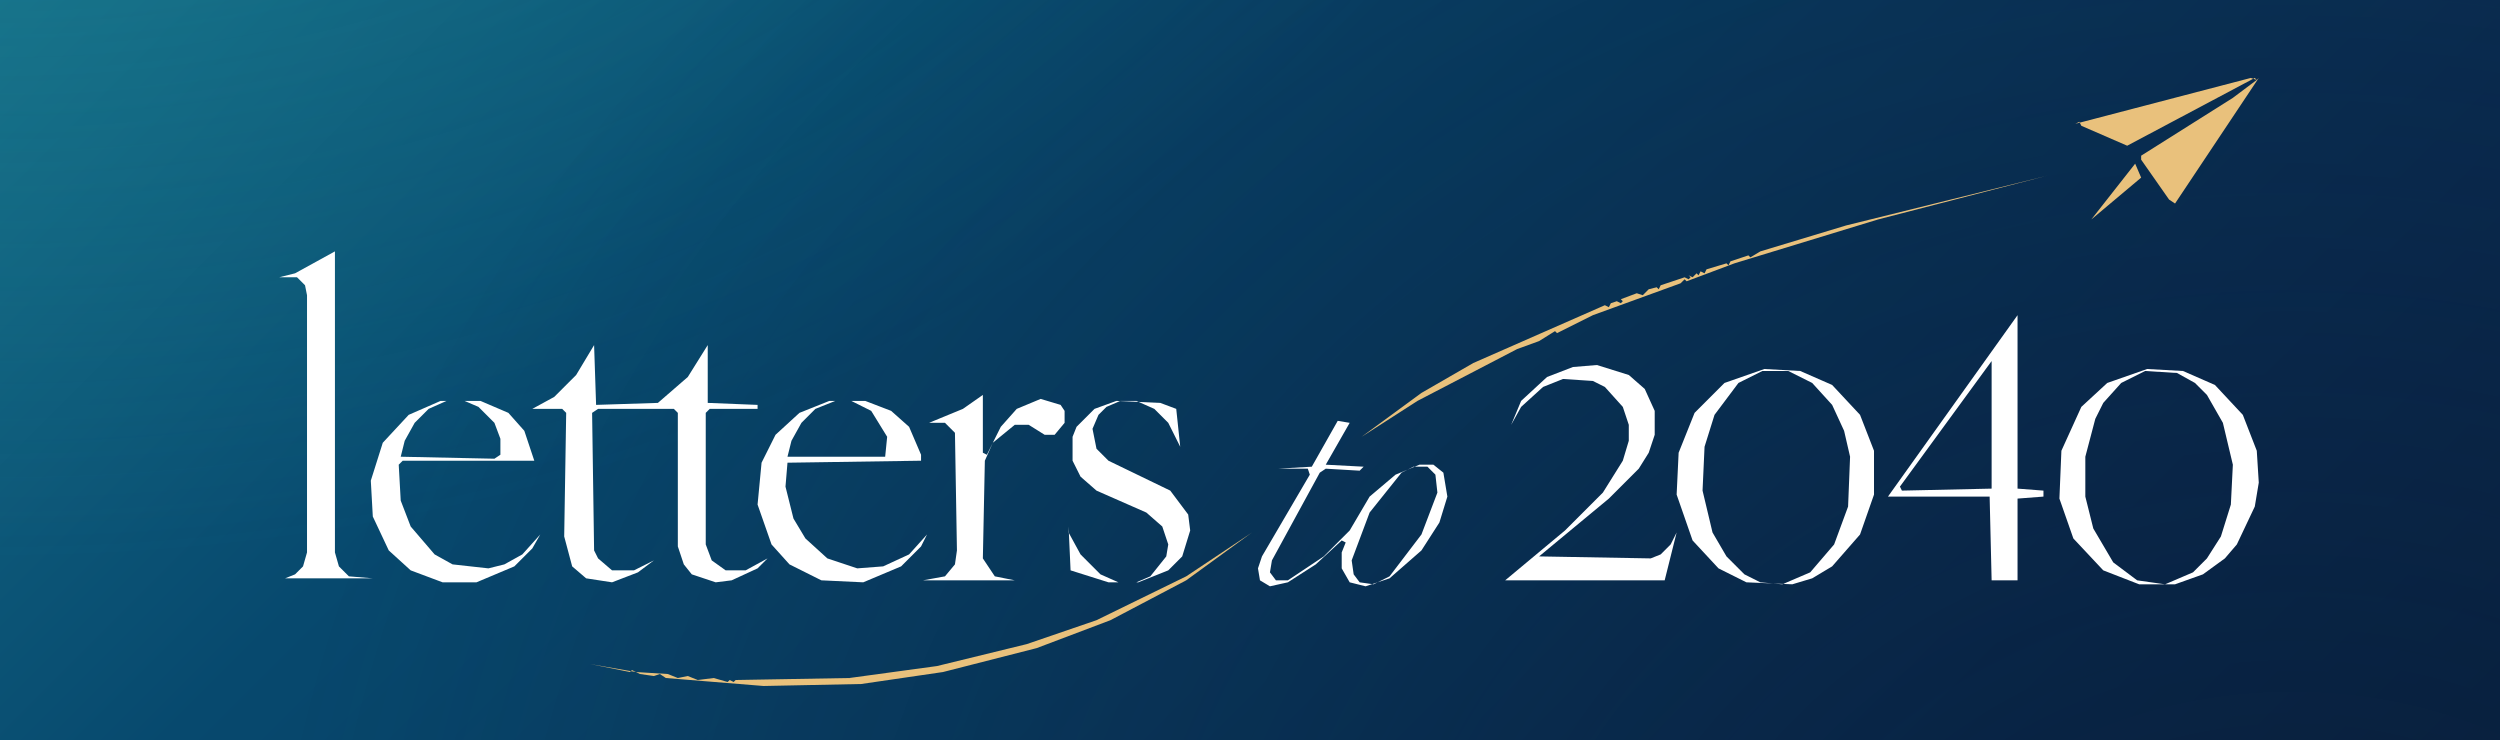
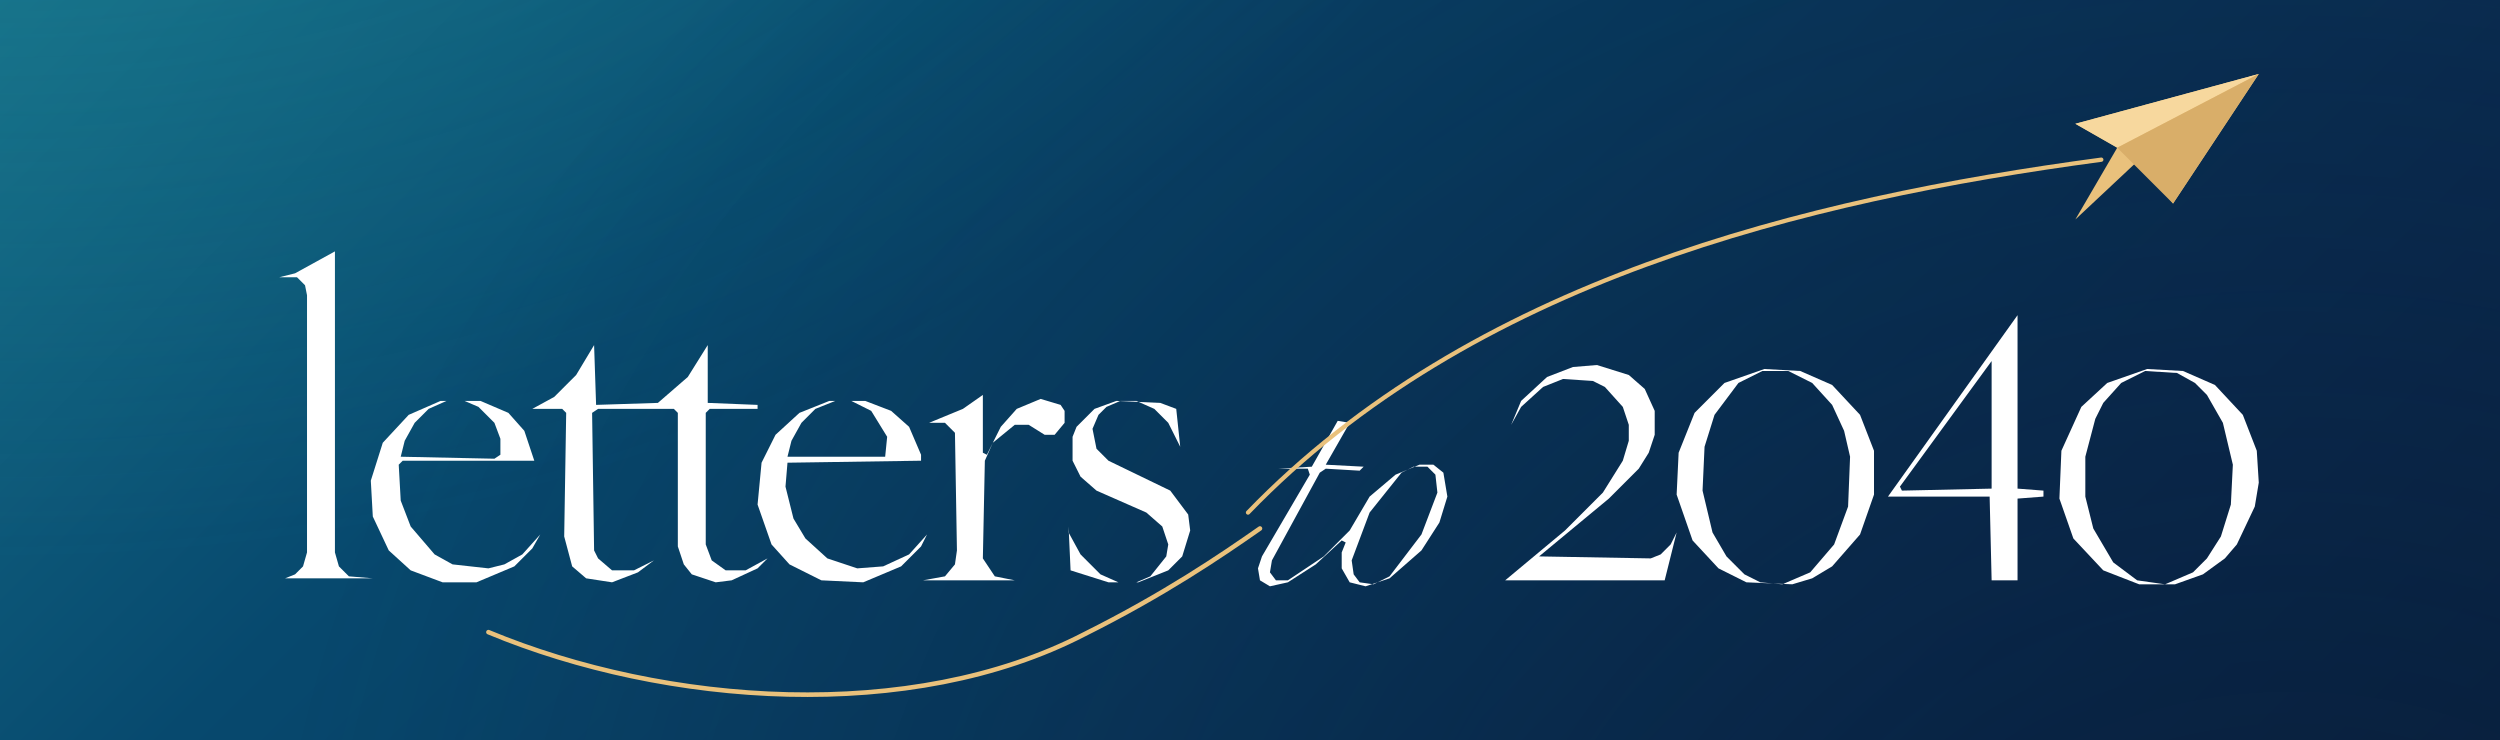
<svg xmlns="http://www.w3.org/2000/svg" width="1500" height="444" viewBox="0 420 1254 371" role="img" aria-labelledby="title desc">
  <defs>
    <linearGradient id="ocean" x1="0" y1="0" x2="1" y2="1">
      <stop stop-color="#218B9C" />
      <stop offset=".35" stop-color="#07496E" />
      <stop offset=".70" stop-color="#0A2D54" />
      <stop offset="1" stop-color="#091C36" />
    </linearGradient>
    <radialGradient id="teal">
      <stop stop-color="#249BA1" stop-opacity=".48" />
      <stop offset="1" stop-color="#249BA1" stop-opacity="0" />
    </radialGradient>
    <radialGradient id="navy">
      <stop stop-color="#071B35" stop-opacity=".64" />
      <stop offset="1" stop-color="#071B35" stop-opacity="0" />
    </radialGradient>
  </defs>
  <rect width="1254" height="1254" fill="url(#ocean)" />
  <ellipse cx="0" cy="0" rx="870" ry="700" fill="url(#teal)" />
  <ellipse cx="1160" cy="950" rx="1050" ry="850" fill="url(#navy)" />
  <g fill="#FFFFFF" fill-rule="evenodd">
    <path d="M724 657l-5 -4h-7l-12 5l-13 11l-10 17l-13 13l-18 12h-6l-3 -4l1 -6l24 -44l3 -2l17 1l2 -2l-19 -1l12 -21l-6 -1l-13 23l-17 1h15l1 3l-24 41l-2 6l1 6l5 3l9 -2l14 -9l13 -12l2 1l-2 5v8l4 7l8 2l12 -4l16 -14l9 -14l4 -13zM716 654l4 4l1 9l-8 21l-16 21l-8 4l-7 -1l-3 -4l-1 -7l9 -24l16 -20l6 -3zM560 621l-11 4l-9 9l-2 5v12l4 8l8 7l25 11l8 7l3 9l-1 6l-8 10l-7 3h-9l-9 -4l-10 -10l-6 -11v-3l1 22l19 6h15l15 -6l7 -7l4 -13l-1 -8l-9 -12l-31 -15l-6 -6l-2 -10l3 -7l4 -4l7 -3h8l9 4l7 7l6 12l-2 -19l-8 -3zM416 621l-15 6l-12 11l-7 14l-2 21l7 20l9 10l16 8l21 1l19 -8l10 -10l3 -6l-9 10l-13 6l-13 1l-15 -5l-11 -10l-6 -10l-4 -16l1 -12l67 -1v-3l-6 -14l-9 -8l-13 -5zM395 649l2 -8l5 -9l7 -7l10 -4h8l10 5l8 13l-1 10zM221 621l-16 7l-13 14l-6 19l1 18l8 17l11 10l16 6h17l19 -8l9 -9l4 -7l-9 10l-9 5l-8 2l-18 -2l-9 -5l-12 -14l-5 -13l-1 -18l2 -2h66l-5 -15l-8 -9l-14 -6zM201 649l2 -8l5 -9l7 -7l9 -4h9l7 3l8 8l3 8v8l-3 2zM532 623l-10 -3l-12 5l-8 9l-7 14l-2 -1v-29l-10 7l-17 7h8l5 5l1 59l-1 7l-5 6l-11 2h46l-10 -2l-6 -9l1 -49l4 -9l11 -9h7l8 5h5l5 -6v-6zM1077 605l-20 7l-13 12l-10 22l-1 24l7 20l15 16l18 7h18l14 -5l11 -8l6 -7l9 -19l2 -12l-1 -16l-7 -18l-14 -15l-16 -7zM1076 606l16 1l9 5l6 6l8 14l5 21l-1 20l-5 16l-7 11l-7 7l-14 6l-14 -2l-12 -9l-10 -17l-4 -16v-20l5 -19l4 -8l9 -10zM885 605l-20 7l-15 15l-8 20l-1 21l8 23l13 14l14 7l23 1l10 -3l10 -6l14 -16l7 -20v-22l-7 -18l-14 -15l-16 -7zM884 606h13l12 6l10 11l6 13l3 13l-1 25l-7 19l-12 14l-14 6l-11 -1l-8 -4l-9 -9l-7 -12l-5 -21l1 -22l5 -16l12 -16zM817 608l-16 -5l-12 1l-13 5l-13 12l-5 12l5 -9l11 -10l10 -4l15 1l6 3l9 10l3 9v8l-3 10l-10 16l-19 19l-30 25h80l6 -24l-3 6l-5 5l-5 2l-56 -1l35 -29l15 -15l5 -8l3 -9v-12l-5 -11zM298 593l-9 15l-11 11l-11 6h15l2 2l-1 62l4 15l7 6l13 2l13 -5l8 -6l-10 5h-11l-7 -6l-2 -4l-1 -69l3 -2h38l2 2v67l3 9l4 5l12 4l8 -1l13 -6l5 -5l-11 6h-10l-7 -5l-3 -8v-66l2 -2h24v-2l-25 -1v-29l-10 16l-15 13l-31 1zM1012 578l-65 91h51l1 42h13v-41l13 -1v-3l-13 -1zM999 601v64l-45 1l-1 -2zM168 546l-20 11l-8 2h9l4 4l1 5v129l-2 7l-4 4l-5 2h-8h52l-12 -1l-5 -5l-2 -7z" />
  </g>
-   <g fill="#E9C17C">
-     <path d="M628 687l-33 22l-45 22l-35 12l-45 11l-44 6l-57 1l-1 1l-2 -1l-1 1l-7 -2l-8 1l-5 -2l-5 1l-5 -2l-16 -1l-23 -4l20 4l1 -1l4 2l7 1l3 -1l3 2l49 4l49 -1l41 -6l47 -12l37 -14l38 -20zM1027 508l-101 25l-43 13l-5 3l-1 -1l-9 3l-1 2l-1 -1l-10 3l-1 2l-2 -1l-1 2l-1 -1l-2 2l-2 -1l1 1l-1 1l-2 -1l-12 4l-1 2l-1 -1l-4 1l-3 3l-3 -1l-8 3l1 1l-1 1l-2 -1l-3 1l-1 2l-2 -1l-66 29l-26 15l-30 22l28 -18l50 -26l11 -4l8 -5l1 1l18 -9l44 -16l2 -2l1 1l24 -9l72 -22zM1071 502l-22 28l25 -21zM1133 459l-1 1l-3 -1l-88 23l2 -1l1 2l23 10l64 -34l1 1l-12 9l-46 29v2l14 20l3 2z" />
+   <g fill="none" stroke="#E9C17C" stroke-linecap="round">
+     <path d="M245 737 C334 774 457 783 544 738 C584 718 612 699 632 685" stroke-width="2.3" />
+     <path d="M626 677 C738 561 905 520 1054 500" stroke-width="2.15" />
+   </g>
+   <g>
+     <path d="M1041 482 L1133 457 L1090 522 L1073 500 L1041 530 L1062 494 Z" fill="#E9C17C" />
+     <path d="M1041 482 L1062 494 L1133 457 Z" fill="#F7D89E" />
+     <path d="M1062 494 L1090 522 L1133 457 Z" fill="#D9AE69" />
  </g>
</svg>
